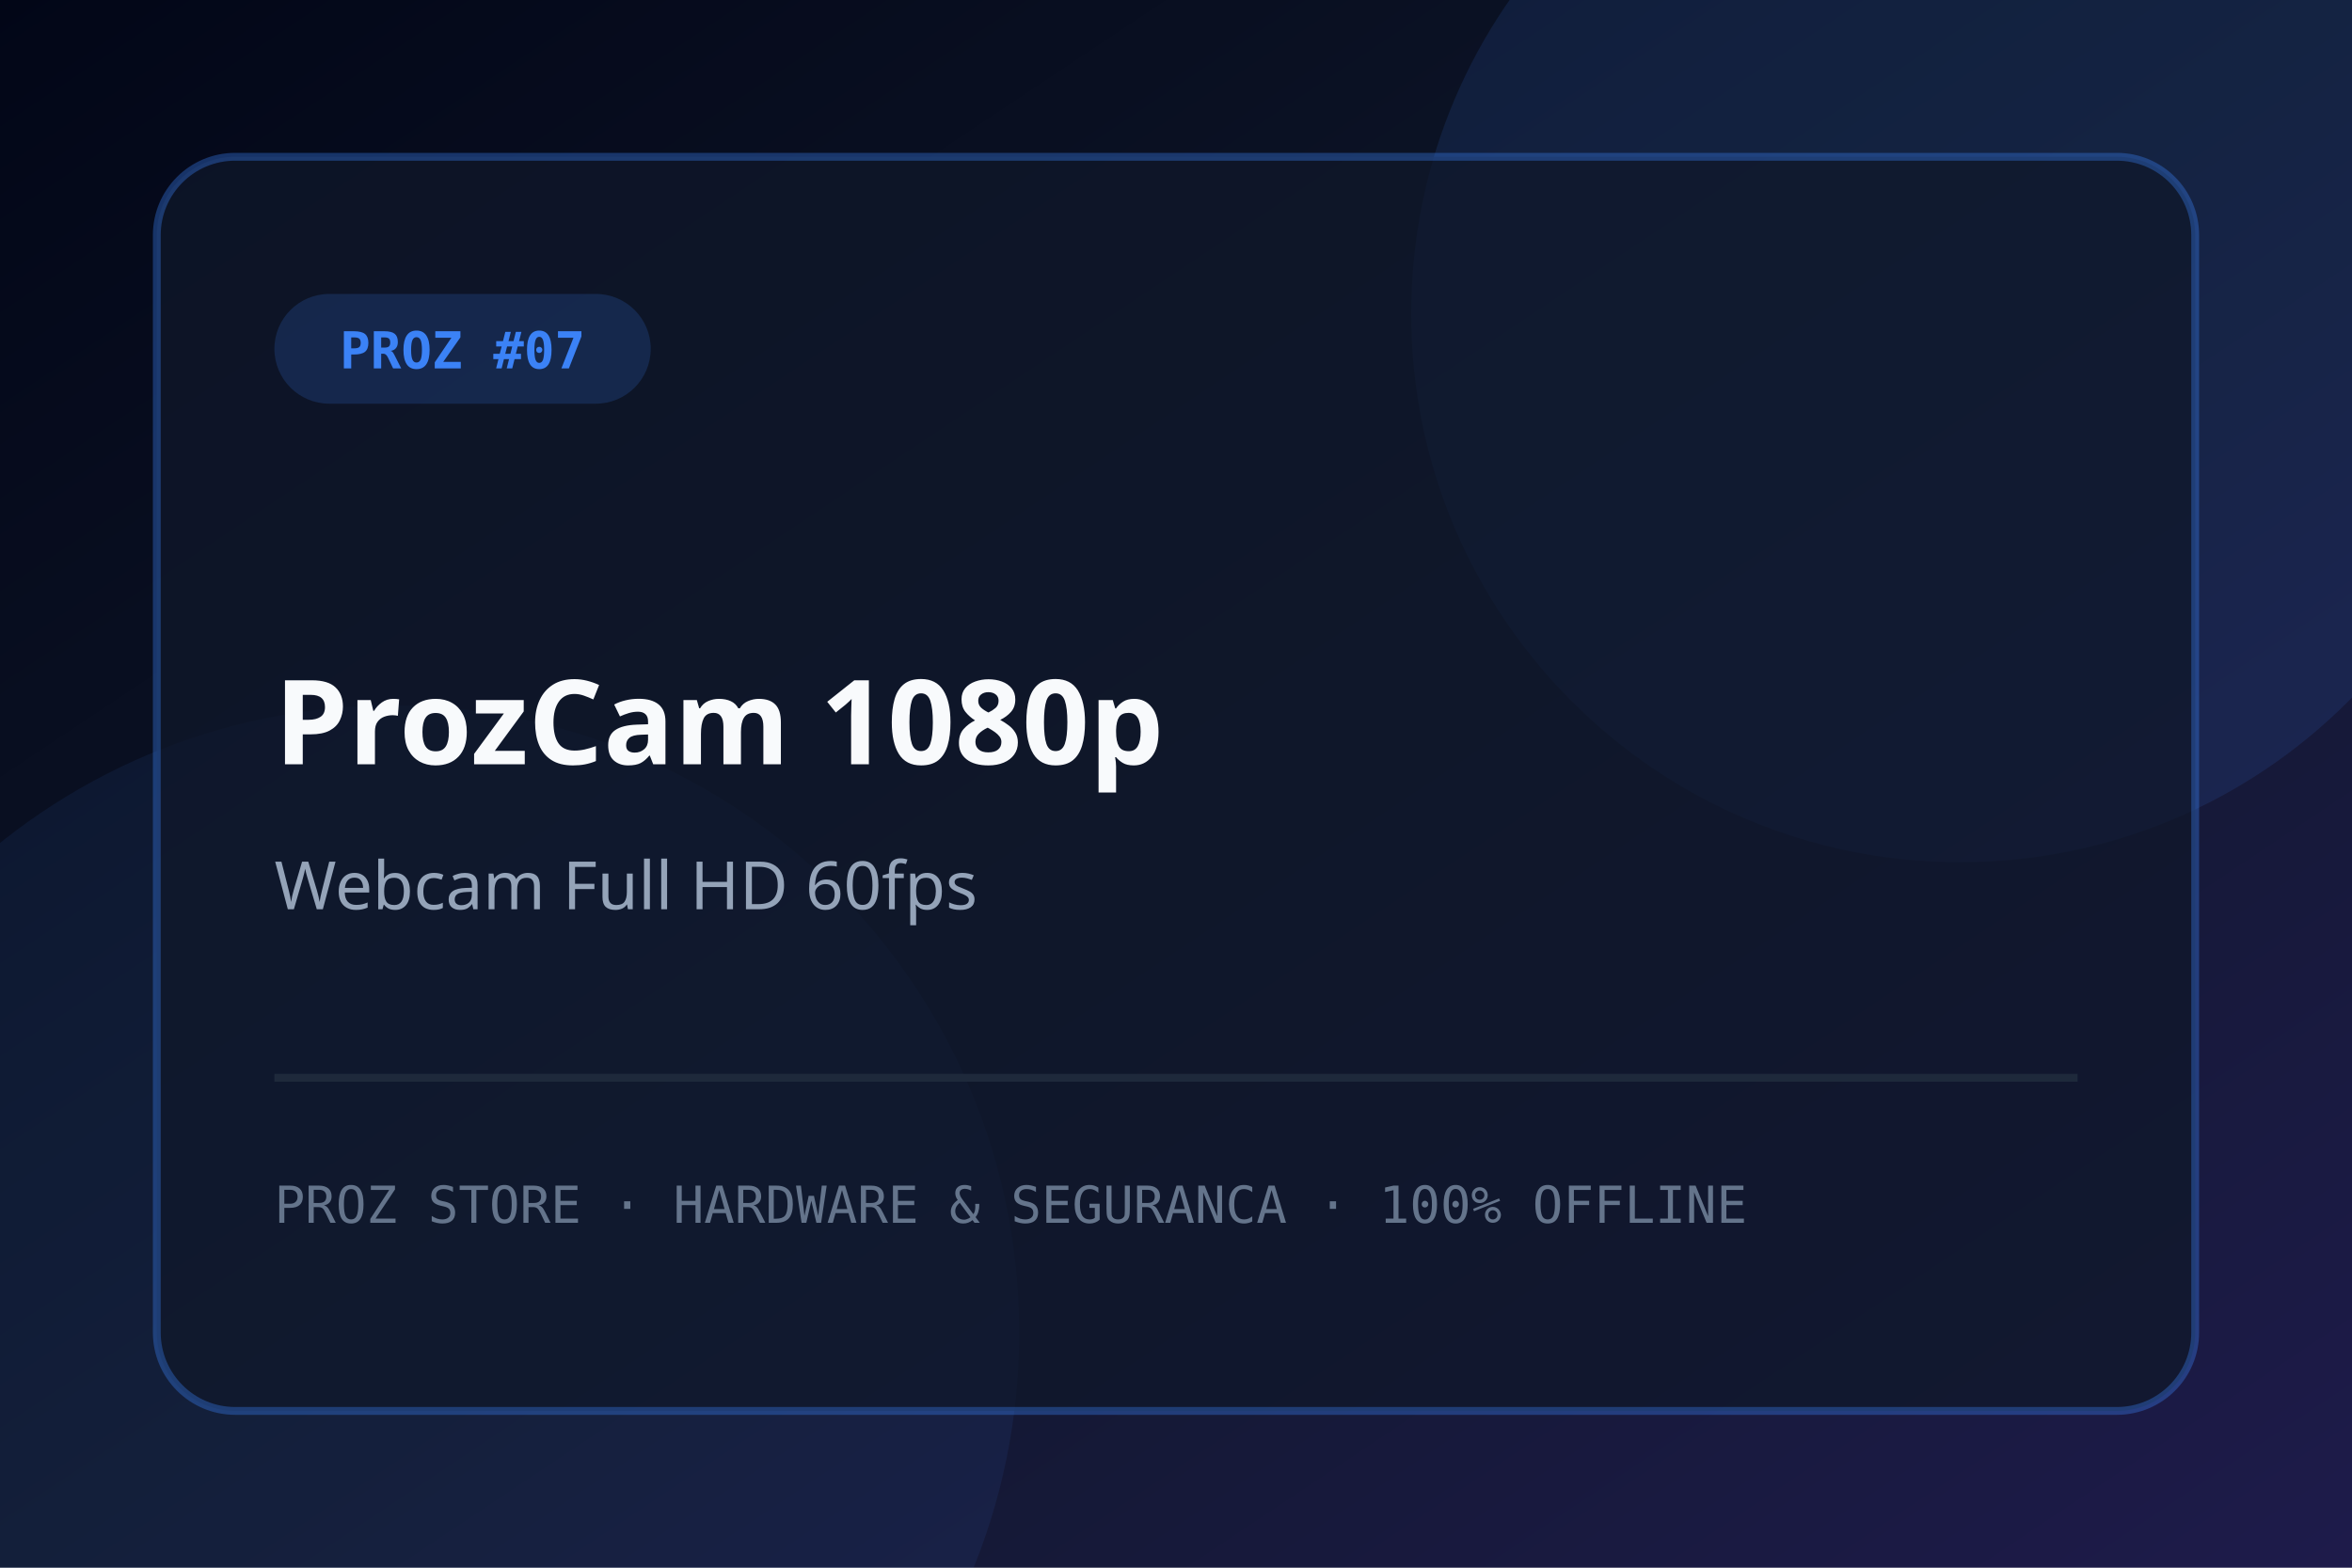
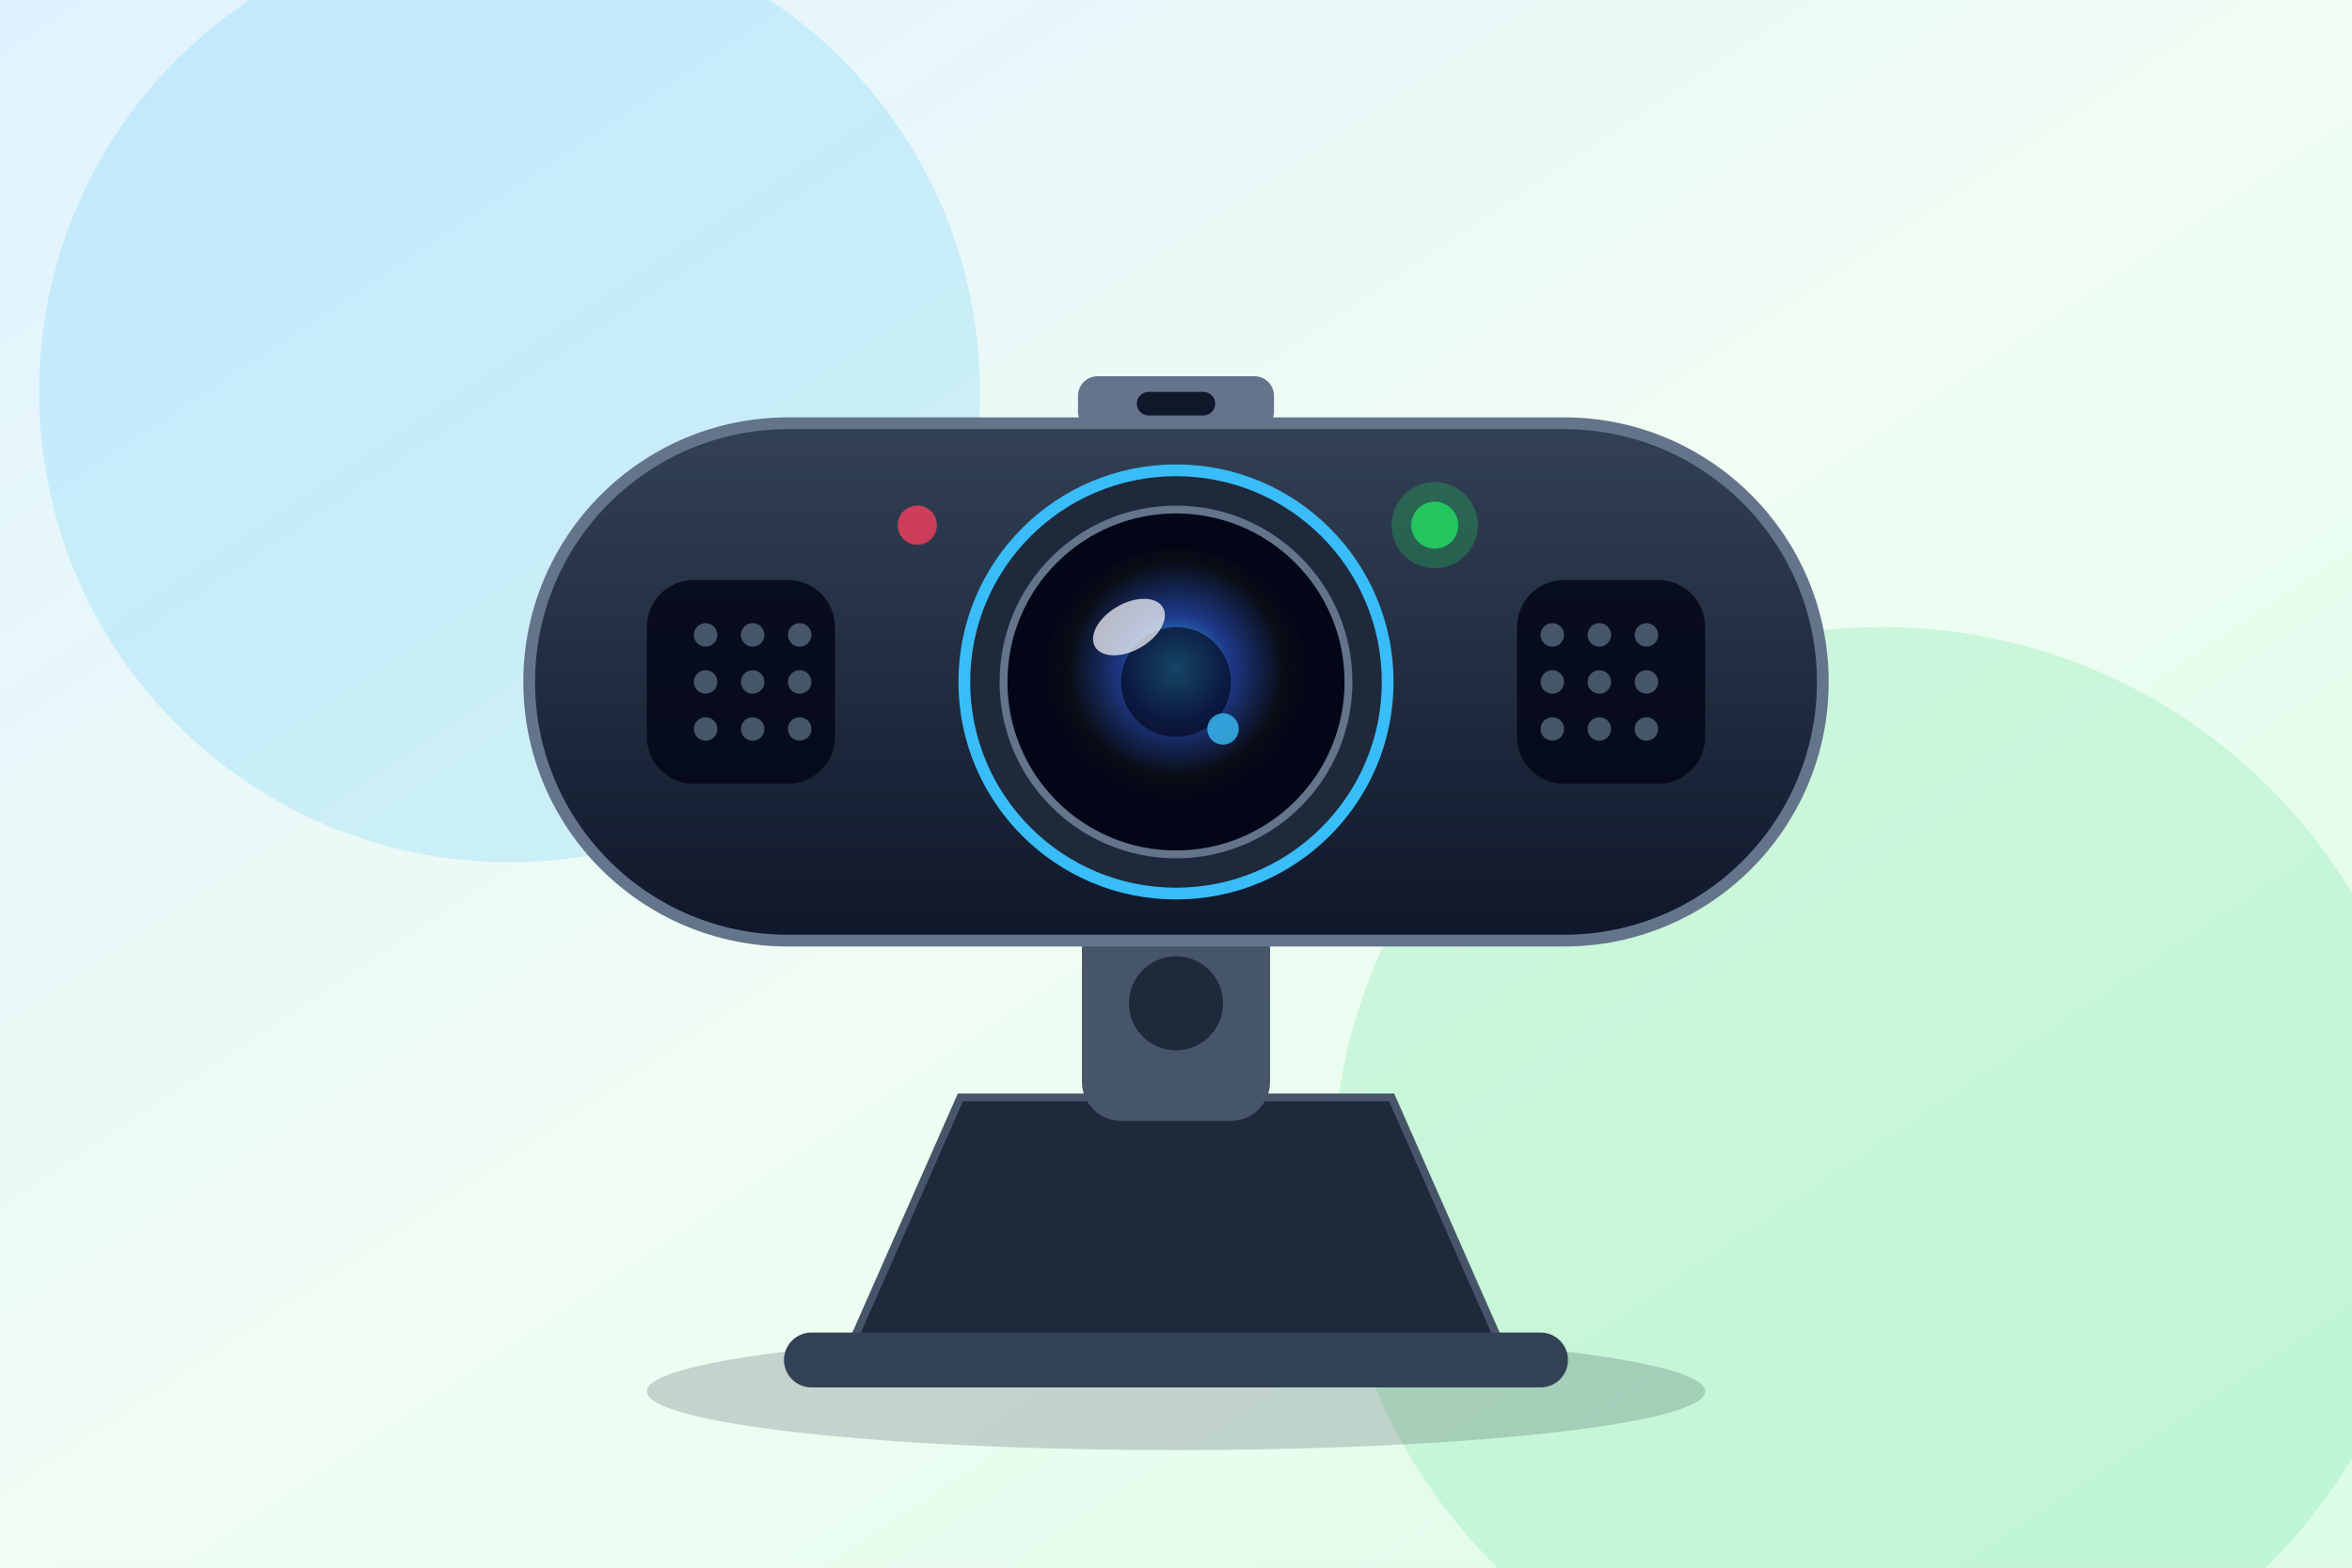
<svg xmlns="http://www.w3.org/2000/svg" viewBox="0 0 600 400" width="600" height="400">
  <defs>
    <linearGradient id="bg" x1="0" y1="0" x2="1" y2="1">
-       <stop offset="0%" stop-color="#020617" />
-       <stop offset="50%" stop-color="#0f172a" />
-       <stop offset="100%" stop-color="#1e1b4b" />
+       <stop offset="0%" stop-color="#e0f2fe" />
+       <stop offset="50%" stop-color="#f0fdf4" />
+       <stop offset="100%" stop-color="#dcfce7" />
    </linearGradient>
+     <linearGradient id="body" x1="0" y1="0" x2="0" y2="1">
+       <stop offset="0%" stop-color="#334155" />
+       <stop offset="100%" stop-color="#0f172a" />
+     </linearGradient>
+     <radialGradient id="lens" cx="50%" cy="45%" r="50%">
+       <stop offset="0%" stop-color="#38bdf8" />
+       <stop offset="40%" stop-color="#1e3a8a" />
+       <stop offset="80%" stop-color="#090d16" />
+       <stop offset="100%" stop-color="#020617" />
+     </radialGradient>
  </defs>
  <rect width="600" height="400" fill="url(#bg)" />
-   <circle cx="500" cy="80" r="140" fill="#3b82f6" opacity="0.12" />
-   <circle cx="100" cy="340" r="160" fill="#3b82f6" opacity="0.08" />
-   <rect x="40" y="40" width="520" height="320" rx="20" fill="#0f172a" fill-opacity="0.75" stroke="#3b82f6" stroke-opacity="0.35" stroke-width="2" />
-   <rect x="70" y="75" width="96" height="28" rx="14" fill="#3b82f6" fill-opacity="0.18" />
-   <text x="118" y="94" font-family="monospace" font-size="13" font-weight="bold" fill="#3b82f6" text-anchor="middle">PROZ #07</text>
-   <text x="70" y="195" font-family="system-ui, sans-serif" font-size="30" font-weight="800" fill="#f8fafc">ProzCam 1080p</text>
-   <text x="70" y="232" font-family="system-ui, sans-serif" font-size="17" fill="#94a3b8">Webcam Full HD 60fps</text>
-   <line x1="70" y1="275" x2="530" y2="275" stroke="#1e293b" stroke-width="2" />
-   <text x="70" y="312" font-family="monospace" font-size="13" fill="#64748b">PROZ STORE · HARDWARE &amp; SEGURANCA · 100% OFFLINE</text>
+   <circle cx="130" cy="100" r="120" fill="#38bdf8" opacity="0.18" />
+   <circle cx="480" cy="300" r="140" fill="#4ade80" opacity="0.2" />
+   <ellipse cx="300" cy="355" rx="135" ry="15" fill="#0f172a" opacity="0.18" />
+   <polygon points="245,280 355,280 385,348 215,348" fill="#1e293b" stroke="#475569" stroke-width="2" />
+   <rect x="200" y="340" width="200" height="14" rx="7" fill="#334155" />
+   <rect x="276" y="232" width="48" height="54" rx="10" fill="#475569" />
+   <circle cx="300" cy="256" r="12" fill="#1e293b" />
+   <rect x="275" y="96" width="50" height="14" rx="5" fill="#64748b" />
+   <rect x="290" y="100" width="20" height="6" rx="3" fill="#0f172a" />
+   <rect x="135" y="108" width="330" height="132" rx="66" fill="url(#body)" stroke="#64748b" stroke-width="3" />
+   <g fill="#020617" opacity="0.85">
+     <rect x="165" y="148" width="48" height="52" rx="12" />
+     <rect x="387" y="148" width="48" height="52" rx="12" />
+   </g>
+   <g fill="#475569">
+     <circle cx="180" cy="162" r="3" />
+     <circle cx="192" cy="162" r="3" />
+     <circle cx="204" cy="162" r="3" />
+     <circle cx="180" cy="174" r="3" />
+     <circle cx="192" cy="174" r="3" />
+     <circle cx="204" cy="174" r="3" />
+     <circle cx="180" cy="186" r="3" />
+     <circle cx="192" cy="186" r="3" />
+     <circle cx="204" cy="186" r="3" />
+     <circle cx="396" cy="162" r="3" />
+     <circle cx="408" cy="162" r="3" />
+     <circle cx="420" cy="162" r="3" />
+     <circle cx="396" cy="174" r="3" />
+     <circle cx="408" cy="174" r="3" />
+     <circle cx="420" cy="174" r="3" />
+     <circle cx="396" cy="186" r="3" />
+     <circle cx="408" cy="186" r="3" />
+     <circle cx="420" cy="186" r="3" />
+   </g>
+   <circle cx="300" cy="174" r="54" fill="#1e293b" stroke="#38bdf8" stroke-width="3" />
+   <circle cx="300" cy="174" r="44" fill="#020617" stroke="#64748b" stroke-width="2" />
+   <circle cx="300" cy="174" r="34" fill="url(#lens)" />
+   <circle cx="300" cy="174" r="14" fill="#020617" opacity="0.65" />
+   <ellipse cx="288" cy="160" rx="10" ry="6" transform="rotate(-30 288 160)" fill="#ffffff" opacity="0.7" />
+   <circle cx="312" cy="186" r="4" fill="#38bdf8" opacity="0.8" />
+   <circle cx="366" cy="134" r="6" fill="#22c55e" />
+   <circle cx="366" cy="134" r="11" fill="#22c55e" opacity="0.3" />
+   <circle cx="234" cy="134" r="5" fill="#f43f5e" opacity="0.8" />
</svg>
